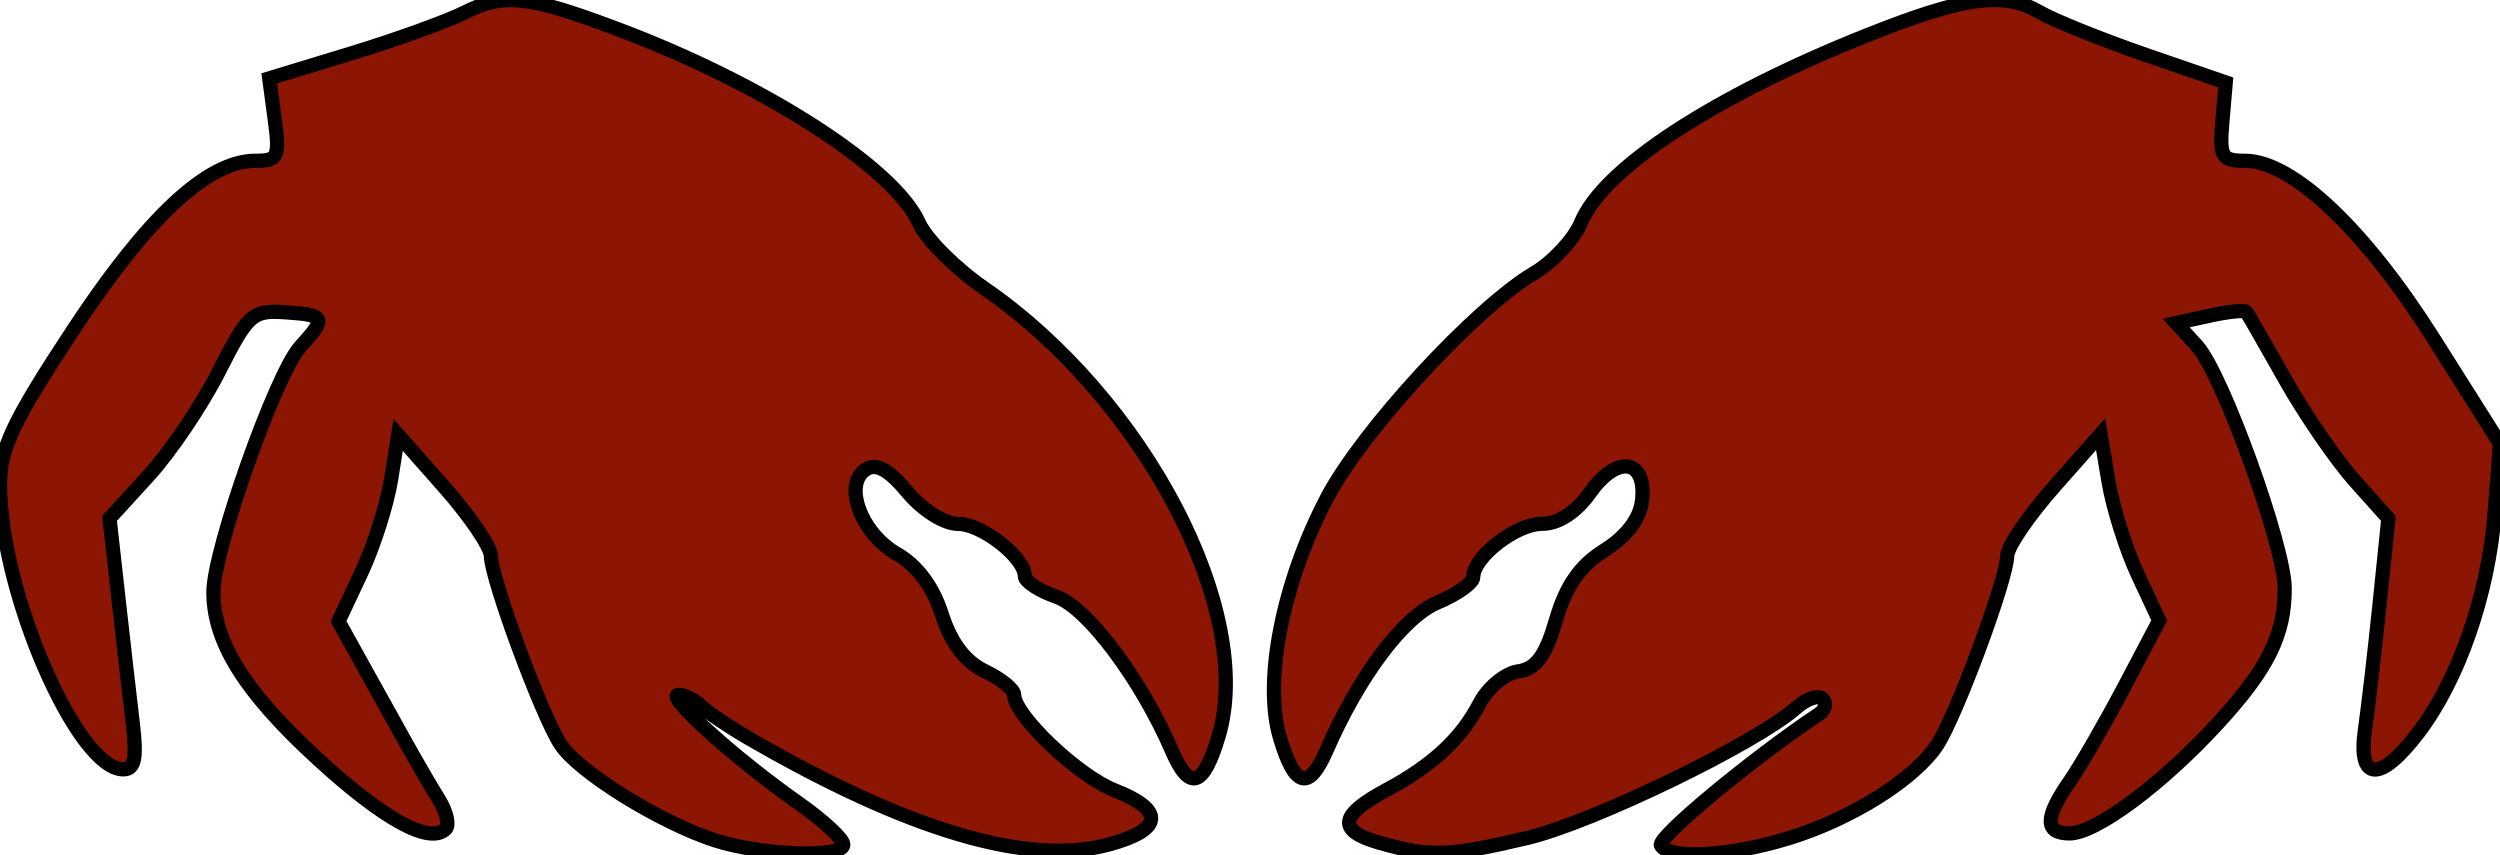
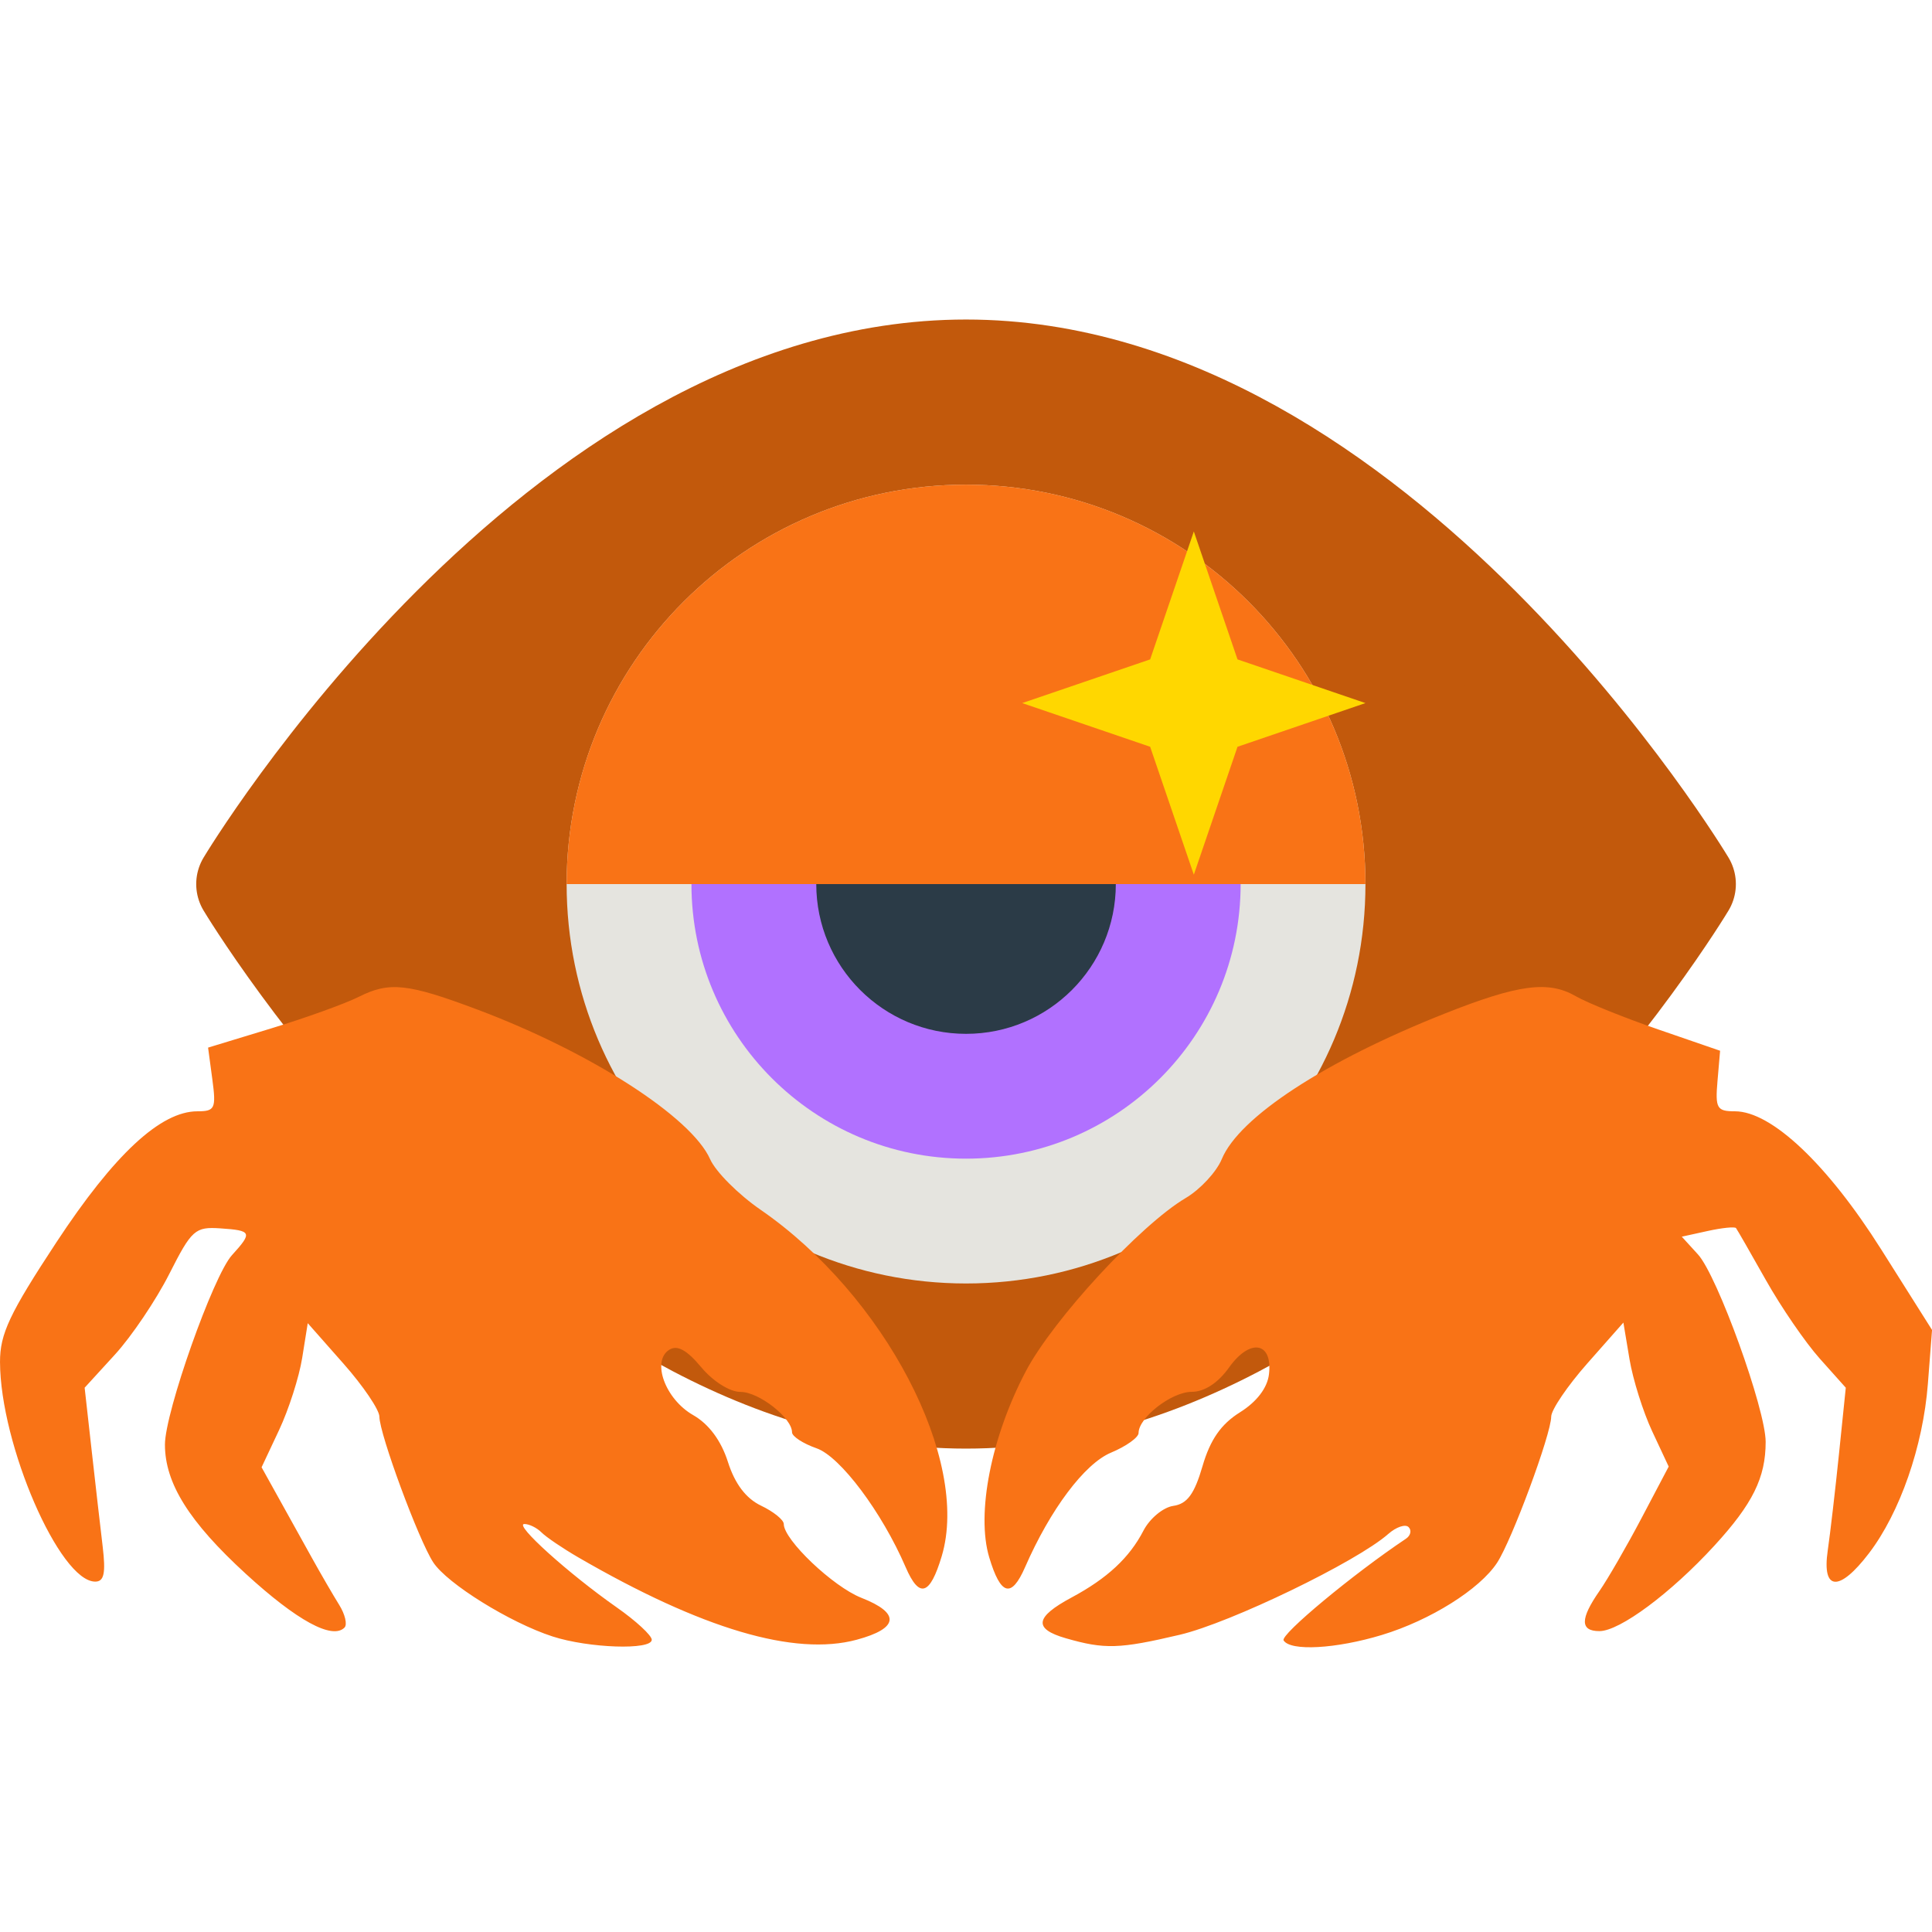
- <svg xmlns="http://www.w3.org/2000/svg" xmlns:ns1="http://developer.cricut.com/schemas/svg/v1" viewBox="422.618,211.992,234.154,80.016" width="234.154pt" height="80.016pt">
-   <g ns1:canvasRootGraphic="true" ns1:graphicContainerSubtypeName="'GraphicGroup'" ns1:graphicId="'1A135781-27E1-4DAA-A7DD-3F77DB55BDB0'">
-     <g transform="matrix(1.0,0.0,0.0,1.0,422.6118,211.4299)" ns1:graphicContainerSubtypeName="'GraphicGroup'" ns1:graphicId="'E74F20AA-7017-4408-8410-42BBAD584D1C'" ns1:nativeSize="{'Width':234.16065701352434,'Height':81.5577930014739}">
-       <path visibility="hidden" stroke="rgb(0,0,0)" stroke-width="1.0pt" fill="rgb(236,205,194)" fill-rule="evenodd" transform="matrix(1.0,0.0,0.0,1.0,-33.00555,-196.3782)" d="M 101.23,276.45 C 93.069,274.252 88.052,271.061 84.688,265.927 C 82.816,263.07 79.062,252.388 79.025,249.811 C 79.011,248.882 77.255,246.105 75.121,243.64 L 71.242,239.158 L 68.504,247.578 L 65.765,255.997 L 70.891,265.19 C 74.397,271.477 75.693,274.707 74.991,275.409 C 72.148,278.252 55.142,263.545 52.999,256.39 C 52.02,253.123 52.081,251.505 53.334,247.45 C 56.013,238.783 58.873,231.798 60.46,230.044 C 62.642,227.633 62.389,227 59.25,227.003 C 56.924,227.006 56.038,227.885 53.5,232.707 C 51.85,235.843 49.075,240.016 47.333,241.983 L 44.167,245.558 L 45.085,256.978 C 45.59,263.259 45.627,268.773 45.169,269.231 C 43.545,270.855 41.461,268.889 38.284,262.732 C 34.313,255.037 33.013,250.144 33.006,242.862 C 33.001,238.099 33.519,236.47 36.346,232.36 C 38.187,229.684 40.467,225.997 41.414,224.165 C 43.633,219.875 51.843,212.0 54.097,212.0 C 57.355,212.0 59.0,210.79 59.0,208.393 C 59.0,207.077 58.46,206.0 57.8,206.0 C 54.968,206.0 59.047,204.023 67.0,201.54 C 71.675,200.081 76.503,198.233 77.73,197.434 C 79.425,196.329 80.863,196.206 83.73,196.922 C 98.003,200.483 116.904,211.163 119.388,217.072 C 120.018,218.569 123.74,222.304 127.66,225.371 C 139.991,235.02 148,249.098 148.0,261.125 C 148.0,266.681 146.176,270.845 144.261,269.661 C 143.688,269.307 141.996,266.651 140.501,263.759 C 137.386,257.731 134.495,254.292 131.831,253.446 C 130.812,253.123 129.296,251.54 128.463,249.929 C 127.304,247.686 126.252,247.0 123.974,247.0 C 121.103,247.0 117.0,244.059 117.0,242.0 C 117.0,241.45 116.1,241.0 115.0,241.0 C 111.42,241.0 113.461,246.58 117.991,249.18 C 120.033,250.352 121.081,251.917 121.571,254.525 C 122.118,257.441 122.942,258.496 125.514,259.57 C 127.531,260.413 129.001,261.869 129.387,263.406 C 129.787,265.001 131.955,267.06 135.476,269.191 C 141.534,272.857 142.273,274.565 138.435,276.025 C 132.233,278.383 122.128,276.35 110.0,270.305 L 101.5,266.069 L 105.073,269.386 C 107.038,271.21 109.47,273.164 110.478,273.727 C 112.924,275.097 111.746,278.02 108.781,277.934 C 107.527,277.898 104.129,277.23 101.23,276.45 Z M 188.75,277.429 C 187.267,275.922 188.05,274.025 190.75,272.583 C 194.015,270.839 200.867,265.006 199.654,265.002 C 199.189,265.001 197.53,265.91 195.968,267.023 C 192.475,269.51 181.125,274.879 177.884,275.577 C 171.248,277.006 164.855,277.183 162.036,276.015 C 158.117,274.392 158.187,272.628 162.25,270.629 C 166.558,268.51 169.511,265.998 170.913,263.26 C 171.543,262.029 173.343,260.357 174.912,259.546 C 176.952,258.491 177.957,257.044 178.44,254.467 C 178.937,251.817 179.998,250.344 182.451,248.897 C 185.311,247.209 186.934,244.653 186.986,241.75 C 186.994,241.338 186.1,241.0 185.0,241.0 C 183.9,241.0 183.0,241.45 183.0,242.0 C 183.0,243.988 178.939,247 176.25,247.006 C 174.245,247.011 173.038,247.824 171.797,250.006 C 170.86,251.653 169.481,253.0 168.734,253.0 C 166.71,253.0 162.565,257.795 159.277,263.939 C 155.869,270.308 154.389,271.152 153.006,267.516 C 148.677,256.128 157.012,237.784 171.991,225.734 C 176.114,222.417 180.114,218.409 180.88,216.827 C 181.646,215.246 183.562,213.191 185.137,212.26 C 186.711,211.33 188.0,210.268 188.0,209.901 C 188.0,209.173 204.045,201.155 210.5,198.656 C 217.53,195.934 220.624,195.705 223.591,197.685 C 225.087,198.683 229.728,200.663 233.905,202.085 C 241.357,204.622 241.494,204.729 241.179,207.798 C 240.899,210.519 241.224,211.011 243.679,211.578 C 249.007,212.81 254.149,217.331 259.464,225.456 C 266.798,236.668 267.001,237.16 266.989,243.684 C 266.976,250.538 265.11,257.249 261.509,263.395 C 255.337,273.927 253.499,272.14 254.914,256.984 L 255.967,245.706 L 252.734,242.057 C 250.955,240.05 248.15,235.843 246.5,232.707 C 243.935,227.834 243.091,227.006 240.682,227.003 L 237.864,227.0 L 239.794,229.75 C 241.885,232.73 248.0,250.056 248.0,253.003 C 248.0,258.373 235.73,272.504 229.042,274.835 C 223.62,276.726 223.688,274.807 229.403,264.716 L 234.859,255.082 L 232.429,250.046 C 231.093,247.276 230.0,244.369 230.0,243.587 C 230.0,242.804 229.741,241.488 229.424,240.663 C 228.585,238.476 222.0,246.023 222.0,249.171 C 222.0,250.507 221.565,252.035 221.033,252.567 C 220.501,253.099 219.144,256.418 218.019,259.941 C 215.579,267.579 211.211,272.006 203.11,275.051 C 196.931,277.373 189.849,278.546 188.75,277.429 Z" ns1:graphicId="'DDEF59A5-6DB6-4152-BC6C-4C9DE368CD9A'" ns1:layerFillColorOriginal="'#ECCDC2'" ns1:layerGraphicId="'DDEF59A5-6DB6-4152-BC6C-4C9DE368CD9A'" ns1:layerImageDetails="[{'ImageSourceId':-427173213,'ImageSourceLayerPathIndex':[0,0],'ImageSourceName':'unnamed','ImageSourceSingleSetGroupId':13311789,'ImageSourceType':'UserVector','ImageSourceUuid':'ff661c79-ae60-4270-8125-4887eb8b0cb3'}]" ns1:layerName="'Path0'" ns1:layerNativeSize="{'Width':233.98404694852846,'Height':81.5577930014739}" ns1:nativeSize="{'Width':233.98404694852846,'Height':81.5577930014739}" />
-       <path stroke="rgb(0,0,0)" stroke-width="1.0pt" fill="rgb(140,21,4)" fill-rule="evenodd" transform="matrix(1.0,0.0,0.0,1.0,-33.00555,-196.3782)" d="M 99.972,275.645 C 94.812,273.971 87.207,269.246 85.516,266.665 C 83.75,263.97 79.004,251.124 78.991,249.004 C 78.986,248.177 77.03,245.29 74.644,242.589 L 70.307,237.678 L 69.633,241.894 C 69.262,244.212 68.003,248.142 66.836,250.626 L 64.712,255.143 L 66.756,258.822 C 67.88,260.845 69.703,264.126 70.806,266.113 C 71.909,268.1 73.4,270.667 74.118,271.818 C 74.837,272.968 75.125,274.209 74.759,274.575 C 73.272,276.061 68.991,273.727 62.798,268.052 C 55.931,261.759 53,257.076 53.0,252.397 C 53,248.476 58.853,231.929 61.122,229.436 C 63.634,226.674 63.535,226.445 59.717,226.188 C 56.655,225.981 56.239,226.352 53.524,231.716 C 51.923,234.878 48.96,239.273 46.94,241.483 L 43.268,245.5 L 44.107,253.0 C 44.568,257.125 45.174,262.413 45.454,264.75 C 45.84,267.979 45.623,269.0 44.553,269.0 C 40.241,269.0 33.041,252.399 33.012,242.389 C 33.002,238.979 34.165,236.509 39.836,227.889 C 46.856,217.221 52.474,212.0 56.935,212.0 C 59.06,212.0 59.218,211.663 58.746,208.14 L 58.228,204.281 L 65.864,201.956 C 70.064,200.677 74.85,198.952 76.5,198.123 C 80.205,196.26 82.426,196.499 90.859,199.666 C 104.542,204.806 116.812,212.694 119.074,217.805 C 119.743,219.317 122.488,222.069 125.172,223.92 C 140.201,234.281 150.642,254.239 147.143,265.917 C 145.714,270.686 144.423,271.08 142.771,267.25 C 139.894,260.577 134.847,253.842 131.973,252.841 C 130.338,252.271 129.0,251.398 129.0,250.902 C 129.0,249.153 124.973,246 122.75,246.009 C 121.466,246.014 119.427,244.732 118.0,243.021 C 116.241,240.913 115.089,240.286 114.115,240.905 C 111.951,242.28 113.641,246.888 117.016,248.817 C 118.923,249.907 120.407,251.906 121.23,254.492 C 122.076,257.151 123.419,258.923 125.25,259.797 C 126.763,260.519 128.0,261.519 128.0,262.02 C 128.0,263.936 133.975,269.617 137.408,270.964 C 142.157,272.827 141.95,274.667 136.837,276.044 C 129.309,278.071 118.078,274.747 103.09,266.057 C 101.214,264.969 99.212,263.612 98.64,263.04 C 98.068,262.468 97.127,262.009 96.55,262.019 C 95.273,262.043 101.917,268.034 107.75,272.12 C 110.088,273.757 112.0,275.524 112.0,276.048 C 112.0,277.326 104.363,277.07 99.972,275.645 Z M 162.182,275.864 C 158.234,274.726 158.435,273.309 162.883,270.923 C 167.204,268.606 169.896,266.102 171.591,262.823 C 172.354,261.349 173.982,259.998 175.209,259.821 C 176.892,259.579 177.764,258.392 178.752,255.0 C 179.685,251.797 180.991,249.92 183.281,248.486 C 185.328,247.206 186.611,245.523 186.804,243.864 C 187.261,239.943 184.509,239.477 181.968,243.045 C 180.625,244.931 178.984,246.0 177.432,246.0 C 175.01,246.0 171.0,249.109 171.0,250.987 C 171.0,251.529 169.496,252.602 167.658,253.37 C 164.458,254.706 160.303,260.245 157.244,267.25 C 155.585,271.049 154.288,270.692 152.899,266.057 C 151.309,260.752 153.135,251.478 157.338,243.5 C 160.653,237.21 171.234,225.745 176.708,222.513 C 178.472,221.471 180.442,219.347 181.086,217.791 C 183.193,212.705 193.564,205.928 208.028,200.186 C 217.029,196.612 220.661,196.128 224.0,198.056 C 225.375,198.85 229.87,200.661 233.989,202.081 L 241.479,204.662 L 241.163,208.331 C 240.878,211.638 241.087,212.0 243.28,212.0 C 247.697,212.0 254.475,218.4 260.998,228.731 L 267.166,238.5 L 266.659,245.04 C 266.072,252.602 263.279,260.635 259.523,265.559 C 255.919,270.284 253.809,270.154 254.521,265.25 C 254.821,263.188 255.436,257.9 255.889,253.5 L 256.711,245.5 L 253.551,241.964 C 251.813,240.019 248.88,235.744 247.032,232.464 C 245.185,229.184 243.554,226.345 243.408,226.155 C 243.262,225.965 241.724,226.121 239.989,226.502 L 236.835,227.195 L 238.798,229.348 C 241.156,231.934 247.0,248.12 247.0,252.066 C 247.0,256.402 245.431,259.575 240.778,264.65 C 235.508,270.397 229.314,275.0 226.85,275.0 C 224.505,275.0 224.504,273.522 226.846,270.154 C 227.861,268.694 230.167,264.701 231.97,261.279 L 235.248,255.058 L 233.246,250.779 C 232.145,248.426 230.91,244.499 230.501,242.053 L 229.757,237.605 L 225.388,242.553 C 222.985,245.274 221.014,248.177 221.009,249.004 C 220.996,251.143 216.243,263.981 214.452,266.713 C 212.343,269.932 206.352,273.687 200.486,275.466 C 194.926,277.152 189.401,277.458 188.577,276.124 C 188.152,275.436 197.016,268.07 203.401,263.804 C 203.973,263.422 204.12,262.787 203.727,262.394 C 203.334,262.001 202.222,262.376 201.256,263.228 C 197.434,266.599 182.142,273.993 176.0,275.44 C 168.669,277.166 166.892,277.221 162.182,275.864 Z" ns1:graphicId="'51C0FCAA-E61D-4835-BFC9-D394A1FDD2EE'" ns1:layerFillColorOriginal="'#8C1504'" ns1:layerGraphicId="'51C0FCAA-E61D-4835-BFC9-D394A1FDD2EE'" ns1:layerImageDetails="[{'ImageSourceId':-427173213,'ImageSourceLayerPathIndex':[0,1],'ImageSourceGlyphPathId':1,'ImageSourceName':'unnamed','ImageSourceSingleSetGroupId':13311789,'ImageSourceType':'UserVector','ImageSourceUuid':'ff661c79-ae60-4270-8125-4887eb8b0cb3'}]" ns1:layerName="'Path1'" ns1:layerNativeSize="{'Width':234.15439518367646,'Height':80.01603668150281}" ns1:nativeSize="{'Width':234.15439518367646,'Height':80.01603668150281}" />
+ <svg xmlns="http://www.w3.org/2000/svg" width="32" height="32" viewBox="0 0 234.15 199">
+   <g transform="translate(17.56, -9.95) scale(6.22)">
+     <defs>
+       <clipPath id="eye-clip">
+         <path d="M16 6C8 6 2 16 2 16s6 10 14 10 14-10 14-10-6-10-14-10z" />
+       </clipPath>
+     </defs>
+     <path d="M16 6C8 6 2 16 2 16s6 10 14 10 14-10 14-10-6-10-14-10z" fill="#c2590c" />
+     <path d="M16 6C8 6 2 16 2 16s6 10 14 10 14-10 14-10-6-10-14-10z" fill="none" stroke="#c2590c" stroke-width="2" stroke-linecap="round" stroke-linejoin="round" />
+     <g clip-path="url(#eye-clip)">
+       <g transform="translate(16, 16) scale(0.0304) translate(-256, -256)">
+         <path fill="#E5E4DF" d="M256 0c141.4 0 256 114.6 256 256S397.4 512 256 512S0 397.3 0 256C0 114.6 114.6 0 256 0z" />
+         <path fill="#B171FF" d="M256 80c97.2 0 176 78.8 176 176s-78.8 176-176 176S80 353.2 80 256S158.8 80 256 80z" />
+         <path fill="#2B3B47" d="M256 160c53 0 96 43 96 96s-43 96-96 96s-96-43-96-96s43-96 96-96z" />
+         <path fill="#D4EDF6" d="M327.9 160c22.1 0 40 17.9 40 40s-17.9 40-40 40s-40-17.9-40-40s18-40 40-40z" />
+         <path fill="#D6DBDE" d="M349.2 233.7c-6.5-27.3-24.5-50-48.7-62.7c-7.7 7.3-12.6 17.5-12.6 29c0 22.1 17.9 40 40 40c7.9-.1 15.2-2.4 21.3-6.3z" />
+         <path fill="#f97316" d="M256 0c141.4 0 256 114.6 256 256H0C0 114.6 114.6 0 256 0z" />
+         <path fill="#FFD700" d="M402,30 L430,112 L512,140 L430,168 L402,250 L374,168 L292,140 L374,112 Z" />
+       </g>
    </g>
  </g>
+   <g transform="translate(-33.01, -94.89)">
+     <path fill="#f97316" fill-rule="evenodd" d="M 99.972,275.645 C 94.812,273.971 87.207,269.246 85.516,266.665 C 83.75,263.97 79.004,251.124 78.991,249.004 C 78.986,248.177 77.03,245.29 74.644,242.589 L 70.307,237.678 L 69.633,241.894 C 69.262,244.212 68.003,248.142 66.836,250.626 L 64.712,255.143 L 66.756,258.822 C 67.88,260.845 69.703,264.126 70.806,266.113 C 71.909,268.1 73.4,270.667 74.118,271.818 C 74.837,272.968 75.125,274.209 74.759,274.575 C 73.272,276.061 68.991,273.727 62.798,268.052 C 55.931,261.759 53,257.076 53.0,252.397 C 53,248.476 58.853,231.929 61.122,229.436 C 63.634,226.674 63.535,226.445 59.717,226.188 C 56.655,225.981 56.239,226.352 53.524,231.716 C 51.923,234.878 48.96,239.273 46.94,241.483 L 43.268,245.5 L 44.107,253.0 C 44.568,257.125 45.174,262.413 45.454,264.75 C 45.84,267.979 45.623,269.0 44.553,269.0 C 40.241,269.0 33.041,252.399 33.012,242.389 C 33.002,238.979 34.165,236.509 39.836,227.889 C 46.856,217.221 52.474,212.0 56.935,212.0 C 59.06,212.0 59.218,211.663 58.746,208.14 L 58.228,204.281 L 65.864,201.956 C 70.064,200.677 74.85,198.952 76.5,198.123 C 80.205,196.26 82.426,196.499 90.859,199.666 C 104.542,204.806 116.812,212.694 119.074,217.805 C 119.743,219.317 122.488,222.069 125.172,223.92 C 140.201,234.281 150.642,254.239 147.143,265.917 C 145.714,270.686 144.423,271.08 142.771,267.25 C 139.894,260.577 134.847,253.842 131.973,252.841 C 130.338,252.271 129.0,251.398 129.0,250.902 C 129.0,249.153 124.973,246 122.75,246.009 C 121.466,246.014 119.427,244.732 118.0,243.021 C 116.241,240.913 115.089,240.286 114.115,240.905 C 111.951,242.28 113.641,246.888 117.016,248.817 C 118.923,249.907 120.407,251.906 121.23,254.492 C 122.076,257.151 123.419,258.923 125.25,259.797 C 126.763,260.519 128.0,261.519 128.0,262.02 C 128.0,263.936 133.975,269.617 137.408,270.964 C 142.157,272.827 141.95,274.667 136.837,276.044 C 129.309,278.071 118.078,274.747 103.09,266.057 C 101.214,264.969 99.212,263.612 98.64,263.04 C 98.068,262.468 97.127,262.009 96.55,262.019 C 95.273,262.043 101.917,268.034 107.75,272.12 C 110.088,273.757 112.0,275.524 112.0,276.048 C 112.0,277.326 104.363,277.07 99.972,275.645 Z M 162.182,275.864 C 158.234,274.726 158.435,273.309 162.883,270.923 C 167.204,268.606 169.896,266.102 171.591,262.823 C 172.354,261.349 173.982,259.998 175.209,259.821 C 176.892,259.579 177.764,258.392 178.752,255.0 C 179.685,251.797 180.991,249.92 183.281,248.486 C 185.328,247.206 186.611,245.523 186.804,243.864 C 187.261,239.943 184.509,239.477 181.968,243.045 C 180.625,244.931 178.984,246.0 177.432,246.0 C 175.01,246.0 171.0,249.109 171.0,250.987 C 171.0,251.529 169.496,252.602 167.658,253.37 C 164.458,254.706 160.303,260.245 157.244,267.25 C 155.585,271.049 154.288,270.692 152.899,266.057 C 151.309,260.752 153.135,251.478 157.338,243.5 C 160.653,237.21 171.234,225.745 176.708,222.513 C 178.472,221.471 180.442,219.347 181.086,217.791 C 183.193,212.705 193.564,205.928 208.028,200.186 C 217.029,196.612 220.661,196.128 224.0,198.056 C 225.375,198.85 229.87,200.661 233.989,202.081 L 241.479,204.662 L 241.163,208.331 C 240.878,211.638 241.087,212.0 243.28,212.0 C 247.697,212.0 254.475,218.4 260.998,228.731 L 267.166,238.5 L 266.659,245.04 C 266.072,252.602 263.279,260.635 259.523,265.559 C 255.919,270.284 253.809,270.154 254.521,265.25 C 254.821,263.188 255.436,257.9 255.889,253.5 L 256.711,245.5 L 253.551,241.964 C 251.813,240.019 248.88,235.744 247.032,232.464 C 245.185,229.184 243.554,226.345 243.408,226.155 C 243.262,225.965 241.724,226.121 239.989,226.502 L 236.835,227.195 L 238.798,229.348 C 241.156,231.934 247.0,248.12 247.0,252.066 C 247.0,256.402 245.431,259.575 240.778,264.65 C 235.508,270.397 229.314,275.0 226.85,275.0 C 224.505,275.0 224.504,273.522 226.846,270.154 C 227.861,268.694 230.167,264.701 231.97,261.279 L 235.248,255.058 L 233.246,250.779 C 232.145,248.426 230.91,244.499 230.501,242.053 L 229.757,237.605 L 225.388,242.553 C 222.985,245.274 221.014,248.177 221.009,249.004 C 220.996,251.143 216.243,263.981 214.452,266.713 C 212.343,269.932 206.352,273.687 200.486,275.466 C 194.926,277.152 189.401,277.458 188.577,276.124 C 188.152,275.436 197.016,268.07 203.401,263.804 C 203.973,263.422 204.12,262.787 203.727,262.394 C 203.334,262.001 202.222,262.376 201.256,263.228 C 197.434,266.599 182.142,273.993 176.0,275.44 C 168.669,277.166 166.892,277.221 162.182,275.864 Z" />
+   </g>
</svg>
